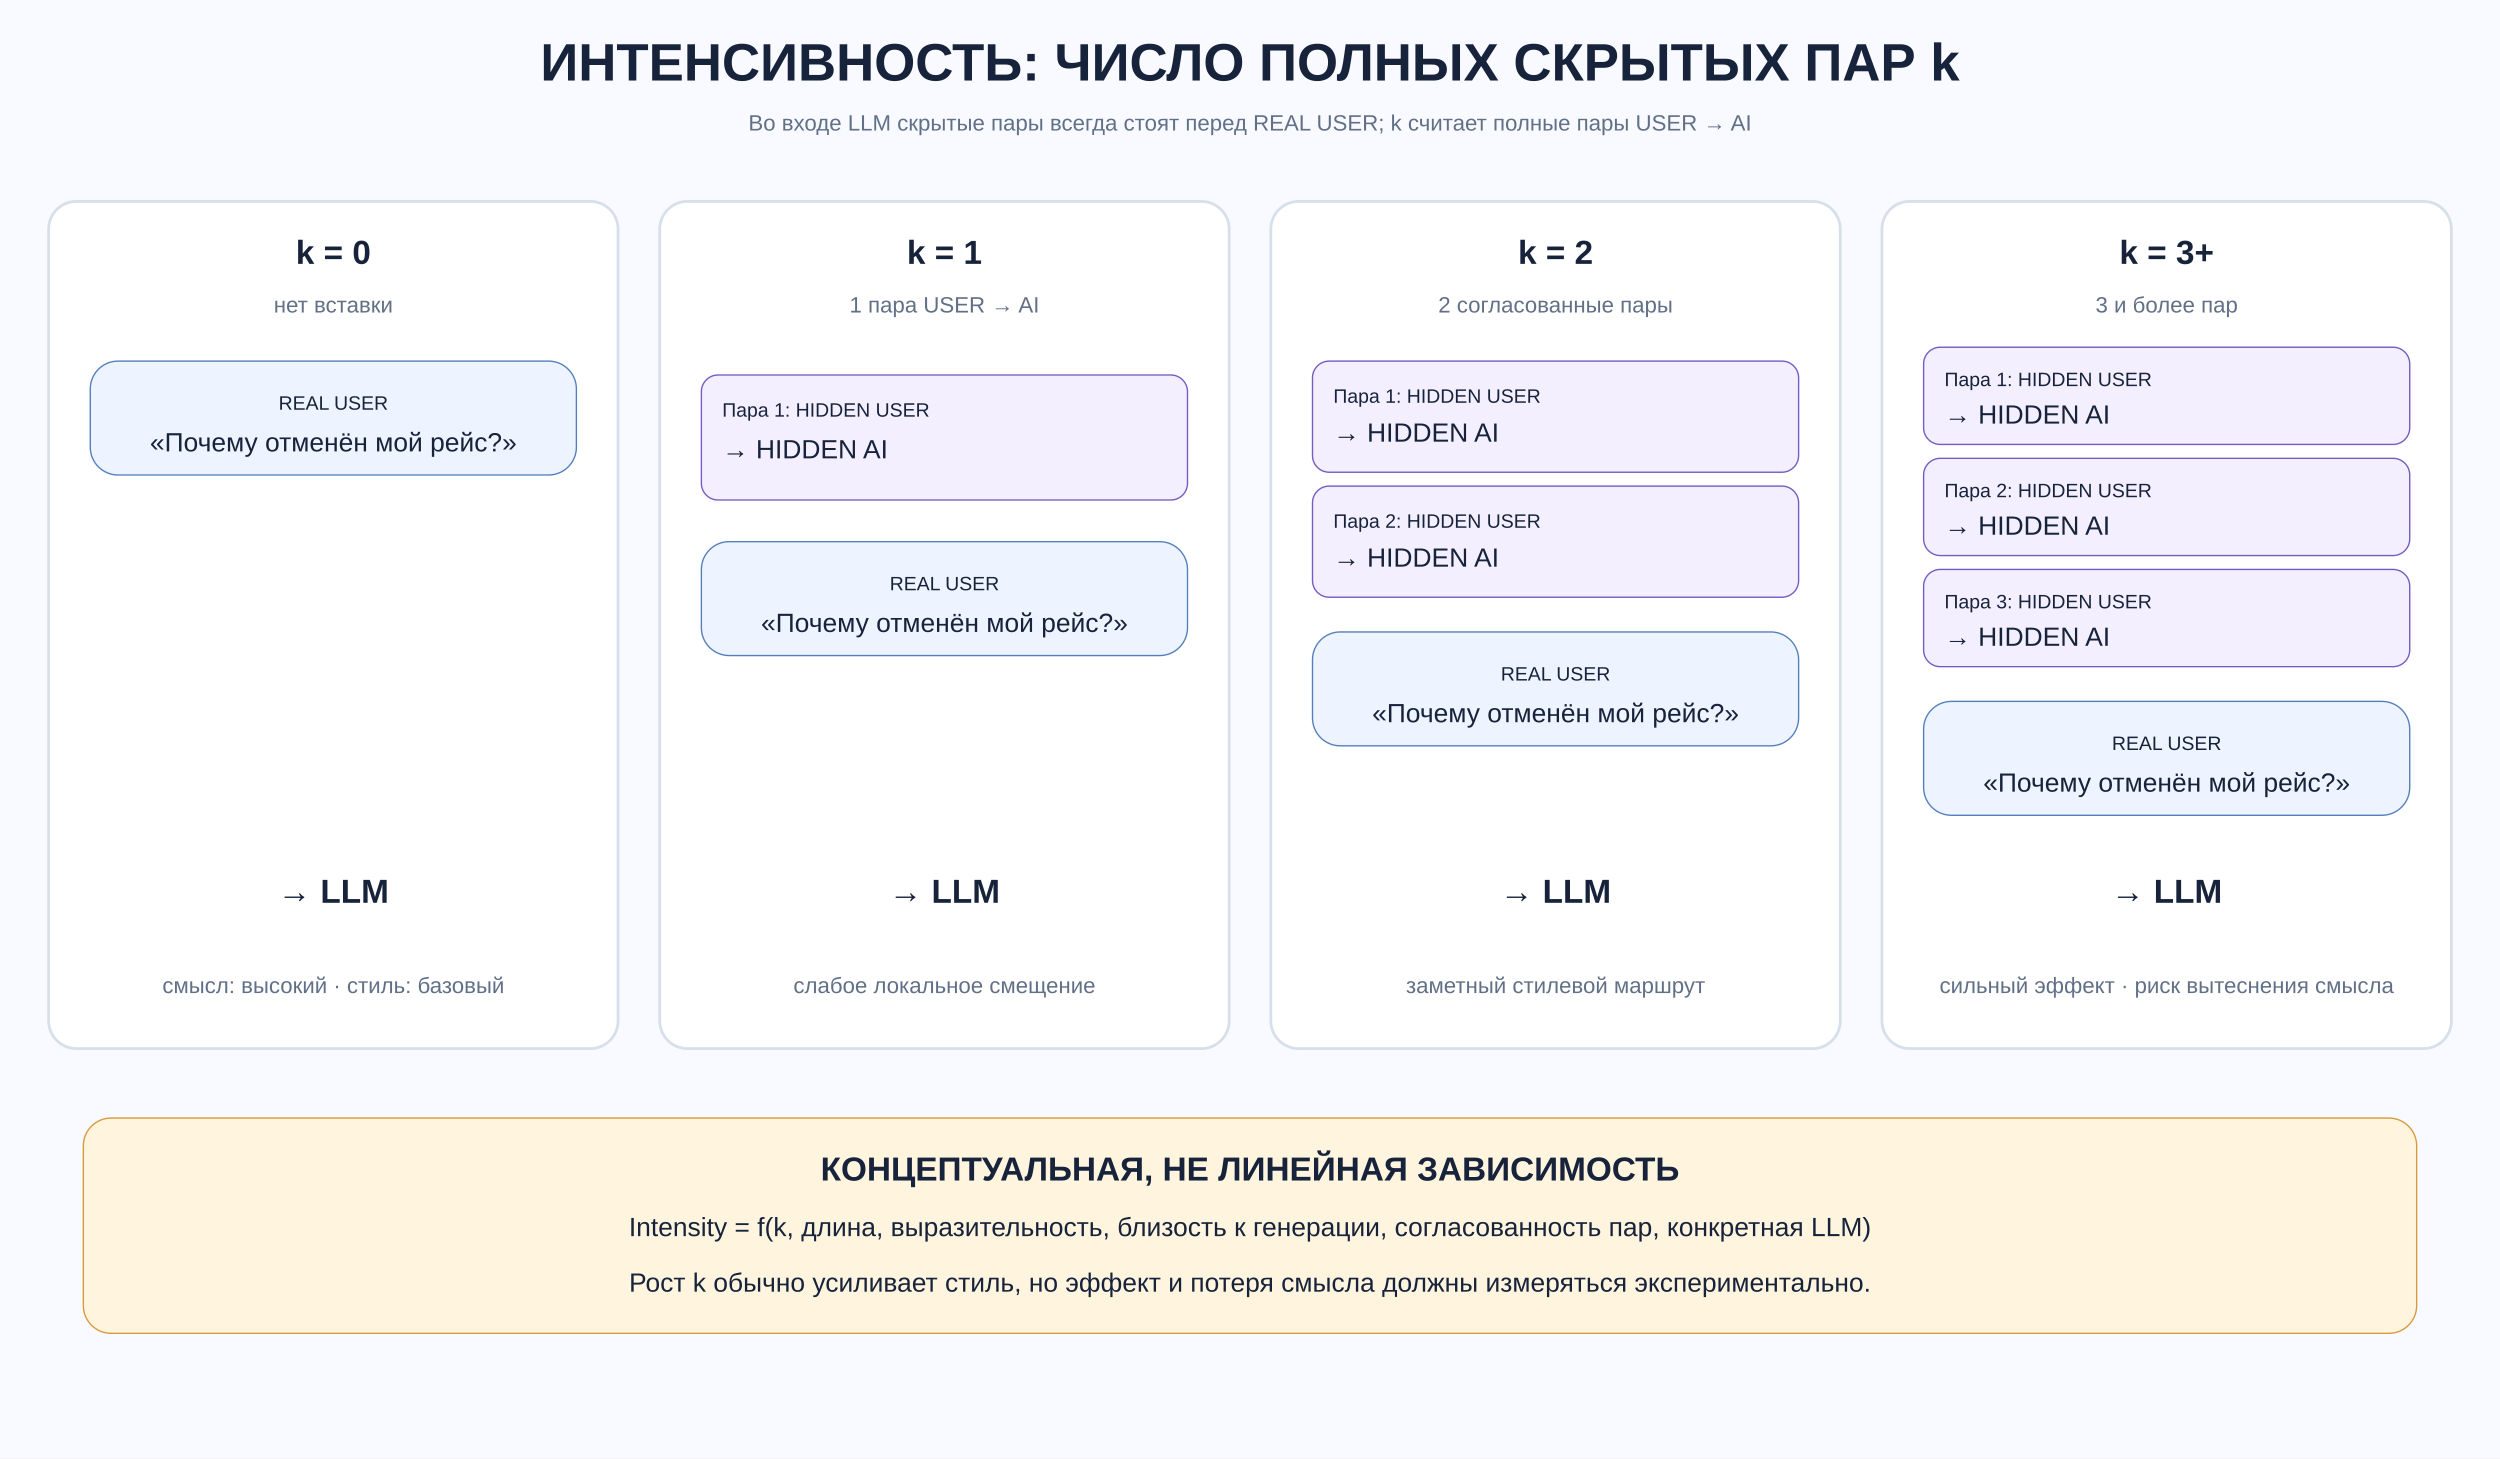
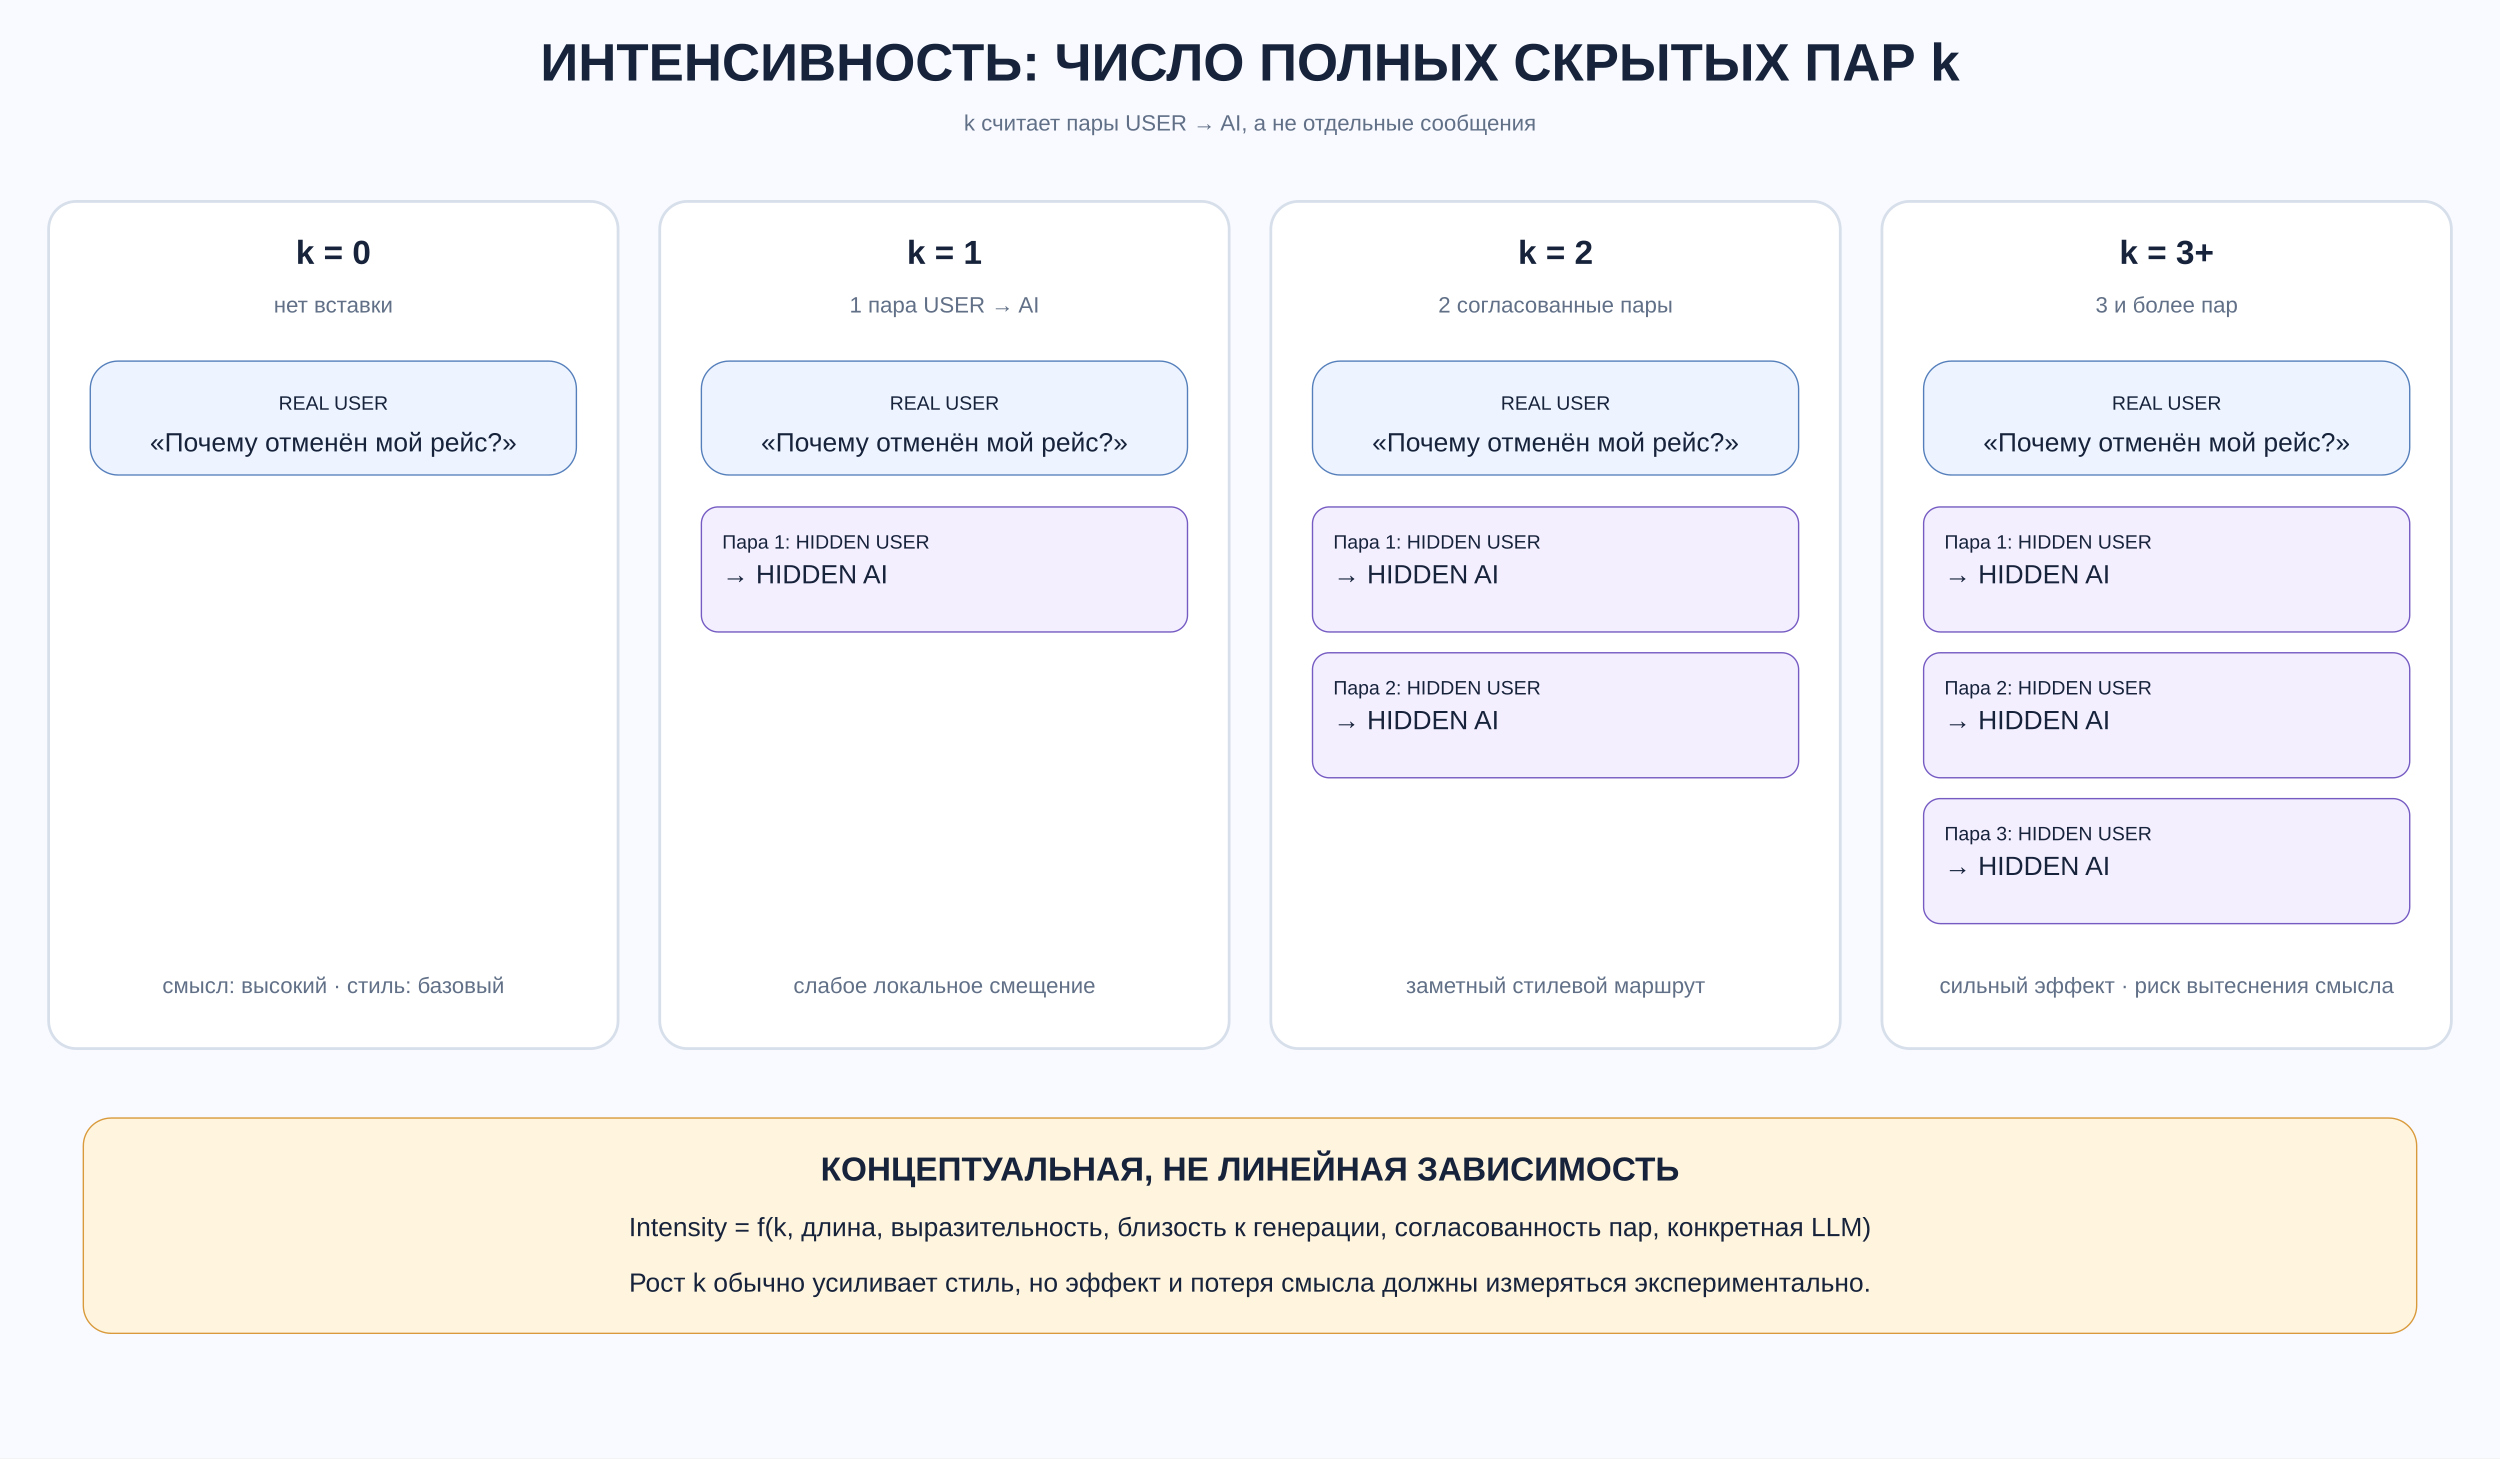
<svg xmlns="http://www.w3.org/2000/svg" width="1800" height="1050" viewBox="0 0 1800 1050">
  <defs>
    <style>
.t{font-family:Arial,sans-serif;fill:#17233b}.h{font-size:38px;font-weight:800}.b{font-size:24px;font-weight:750}.s{font-size:19px}.c{font-size:16px;fill:#617087}.tiny{font-size:14px}.card{fill:#fff;stroke:#d7dfeb;stroke-width:2}.blue{fill:#edf4ff;stroke:#557fbb}.pink{fill:#fff0f4;stroke:#cf688b}.green{fill:#ecf8f2;stroke:#4c9c72}.orange{fill:#fff5df;stroke:#d99a3b}.purple{fill:#f3efff;stroke:#755bc2}.dash{stroke-dasharray:9 7}.line{fill:none;stroke:#5975bb;stroke-width:4;marker-end:url(#a)}
</style>
    <marker id="a" markerWidth="12" markerHeight="12" refX="10" refY="5" orient="auto">
      <path d="M0 0L10 5L0 10z" fill="#5975bb" />
    </marker>
  </defs>
  <rect width="1800" height="1050" fill="#f8faff" />
  <text x="900.0" y="58" text-anchor="middle" class="t h">ИНТЕНСИВНОСТЬ: ЧИСЛО ПОЛНЫХ СКРЫТЫХ ПАР k</text>
-   <text x="900.0" y="94" text-anchor="middle" class="t c">Во входе LLM скрытые пары всегда стоят перед REAL USER; k считает полные пары USER → AI</text>
+   <text x="900.0" y="94" text-anchor="middle" class="t c">k считает пары USER → AI, а не отдельные сообщения</text>
  <rect x="35" y="145" width="410" height="610" rx="20" class="card" />
  <text x="240" y="190" text-anchor="middle" class="t b">k = 0</text>
  <text x="240" y="225" text-anchor="middle" class="t c">нет вставки</text>
  <rect x="65" y="260" width="350" height="82" rx="20" class="blue" />
  <text x="240" y="295" text-anchor="middle" class="t tiny">REAL USER</text>
  <text x="240" y="325" text-anchor="middle" class="t s">«Почему отменён мой рейс?»</text>
-   <text x="240" y="650" text-anchor="middle" class="t b">→ LLM</text>
  <text x="240" y="715" text-anchor="middle" class="t c">смысл: высокий · стиль: базовый</text>
  <rect x="475" y="145" width="410" height="610" rx="20" class="card" />
  <text x="680" y="190" text-anchor="middle" class="t b">k = 1</text>
  <text x="680" y="225" text-anchor="middle" class="t c">1 пара USER → AI</text>
-   <rect x="505" y="270" width="350" height="90" rx="12" class="purple" />
-   <text x="520" y="300" text-anchor="start" class="t tiny">Пара 1: HIDDEN USER</text>
-   <text x="520" y="330" text-anchor="start" class="t s">→ HIDDEN AI</text>
-   <rect x="505" y="390" width="350" height="82" rx="20" class="blue" />
-   <text x="680" y="425" text-anchor="middle" class="t tiny">REAL USER</text>
-   <text x="680" y="455" text-anchor="middle" class="t s">«Почему отменён мой рейс?»</text>
-   <text x="680" y="650" text-anchor="middle" class="t b">→ LLM</text>
+   <rect x="505" y="260" width="350" height="82" rx="20" class="blue" />
+   <text x="680" y="295" text-anchor="middle" class="t tiny">REAL USER</text>
+   <text x="680" y="325" text-anchor="middle" class="t s">«Почему отменён мой рейс?»</text>
+   <rect x="505" y="365" width="350" height="90" rx="12" class="purple" />
+   <text x="520" y="395" text-anchor="start" class="t tiny">Пара 1: HIDDEN USER</text>
+   <text x="520" y="420" text-anchor="start" class="t s">→ HIDDEN AI</text>
  <text x="680" y="715" text-anchor="middle" class="t c">слабое локальное смещение</text>
  <rect x="915" y="145" width="410" height="610" rx="20" class="card" />
  <text x="1120" y="190" text-anchor="middle" class="t b">k = 2</text>
  <text x="1120" y="225" text-anchor="middle" class="t c">2 согласованные пары</text>
-   <rect x="945" y="260" width="350" height="80" rx="12" class="purple" />
-   <text x="960" y="290" text-anchor="start" class="t tiny">Пара 1: HIDDEN USER</text>
-   <text x="960" y="318" text-anchor="start" class="t s">→ HIDDEN AI</text>
-   <rect x="945" y="350" width="350" height="80" rx="12" class="purple" />
-   <text x="960" y="380" text-anchor="start" class="t tiny">Пара 2: HIDDEN USER</text>
-   <text x="960" y="408" text-anchor="start" class="t s">→ HIDDEN AI</text>
-   <rect x="945" y="455" width="350" height="82" rx="20" class="blue" />
-   <text x="1120" y="490" text-anchor="middle" class="t tiny">REAL USER</text>
-   <text x="1120" y="520" text-anchor="middle" class="t s">«Почему отменён мой рейс?»</text>
-   <text x="1120" y="650" text-anchor="middle" class="t b">→ LLM</text>
+   <rect x="945" y="260" width="350" height="82" rx="20" class="blue" />
+   <text x="1120" y="295" text-anchor="middle" class="t tiny">REAL USER</text>
+   <text x="1120" y="325" text-anchor="middle" class="t s">«Почему отменён мой рейс?»</text>
+   <rect x="945" y="365" width="350" height="90" rx="12" class="purple" />
+   <text x="960" y="395" text-anchor="start" class="t tiny">Пара 1: HIDDEN USER</text>
+   <text x="960" y="420" text-anchor="start" class="t s">→ HIDDEN AI</text>
+   <rect x="945" y="470" width="350" height="90" rx="12" class="purple" />
+   <text x="960" y="500" text-anchor="start" class="t tiny">Пара 2: HIDDEN USER</text>
+   <text x="960" y="525" text-anchor="start" class="t s">→ HIDDEN AI</text>
  <text x="1120" y="715" text-anchor="middle" class="t c">заметный стилевой маршрут</text>
  <rect x="1355" y="145" width="410" height="610" rx="20" class="card" />
  <text x="1560" y="190" text-anchor="middle" class="t b">k = 3+</text>
  <text x="1560" y="225" text-anchor="middle" class="t c">3 и более пар</text>
-   <rect x="1385" y="250" width="350" height="70" rx="12" class="purple" />
-   <text x="1400" y="278" text-anchor="start" class="t tiny">Пара 1: HIDDEN USER</text>
-   <text x="1400" y="305" text-anchor="start" class="t s">→ HIDDEN AI</text>
-   <rect x="1385" y="330" width="350" height="70" rx="12" class="purple" />
-   <text x="1400" y="358" text-anchor="start" class="t tiny">Пара 2: HIDDEN USER</text>
-   <text x="1400" y="385" text-anchor="start" class="t s">→ HIDDEN AI</text>
-   <rect x="1385" y="410" width="350" height="70" rx="12" class="purple" />
-   <text x="1400" y="438" text-anchor="start" class="t tiny">Пара 3: HIDDEN USER</text>
-   <text x="1400" y="465" text-anchor="start" class="t s">→ HIDDEN AI</text>
-   <rect x="1385" y="505" width="350" height="82" rx="20" class="blue" />
-   <text x="1560" y="540" text-anchor="middle" class="t tiny">REAL USER</text>
-   <text x="1560" y="570" text-anchor="middle" class="t s">«Почему отменён мой рейс?»</text>
-   <text x="1560" y="650" text-anchor="middle" class="t b">→ LLM</text>
+   <rect x="1385" y="260" width="350" height="82" rx="20" class="blue" />
+   <text x="1560" y="295" text-anchor="middle" class="t tiny">REAL USER</text>
+   <text x="1560" y="325" text-anchor="middle" class="t s">«Почему отменён мой рейс?»</text>
+   <rect x="1385" y="365" width="350" height="90" rx="12" class="purple" />
+   <text x="1400" y="395" text-anchor="start" class="t tiny">Пара 1: HIDDEN USER</text>
+   <text x="1400" y="420" text-anchor="start" class="t s">→ HIDDEN AI</text>
+   <rect x="1385" y="470" width="350" height="90" rx="12" class="purple" />
+   <text x="1400" y="500" text-anchor="start" class="t tiny">Пара 2: HIDDEN USER</text>
+   <text x="1400" y="525" text-anchor="start" class="t s">→ HIDDEN AI</text>
+   <rect x="1385" y="575" width="350" height="90" rx="12" class="purple" />
+   <text x="1400" y="605" text-anchor="start" class="t tiny">Пара 3: HIDDEN USER</text>
+   <text x="1400" y="630" text-anchor="start" class="t s">→ HIDDEN AI</text>
  <text x="1560" y="715" text-anchor="middle" class="t c">сильный эффект · риск вытеснения смысла</text>
  <rect x="60" y="805" width="1680" height="155" rx="20" class="orange" />
  <text x="900" y="850" text-anchor="middle" class="t b">КОНЦЕПТУАЛЬНАЯ, НЕ ЛИНЕЙНАЯ ЗАВИСИМОСТЬ</text>
  <text x="900" y="890" text-anchor="middle" class="t s">Intensity = f(k, длина, выразительность, близость к генерации, согласованность пар, конкретная LLM)</text>
  <text x="900" y="930" text-anchor="middle" class="t s">Рост k обычно усиливает стиль, но эффект и потеря смысла должны измеряться экспериментально.</text>
</svg>
